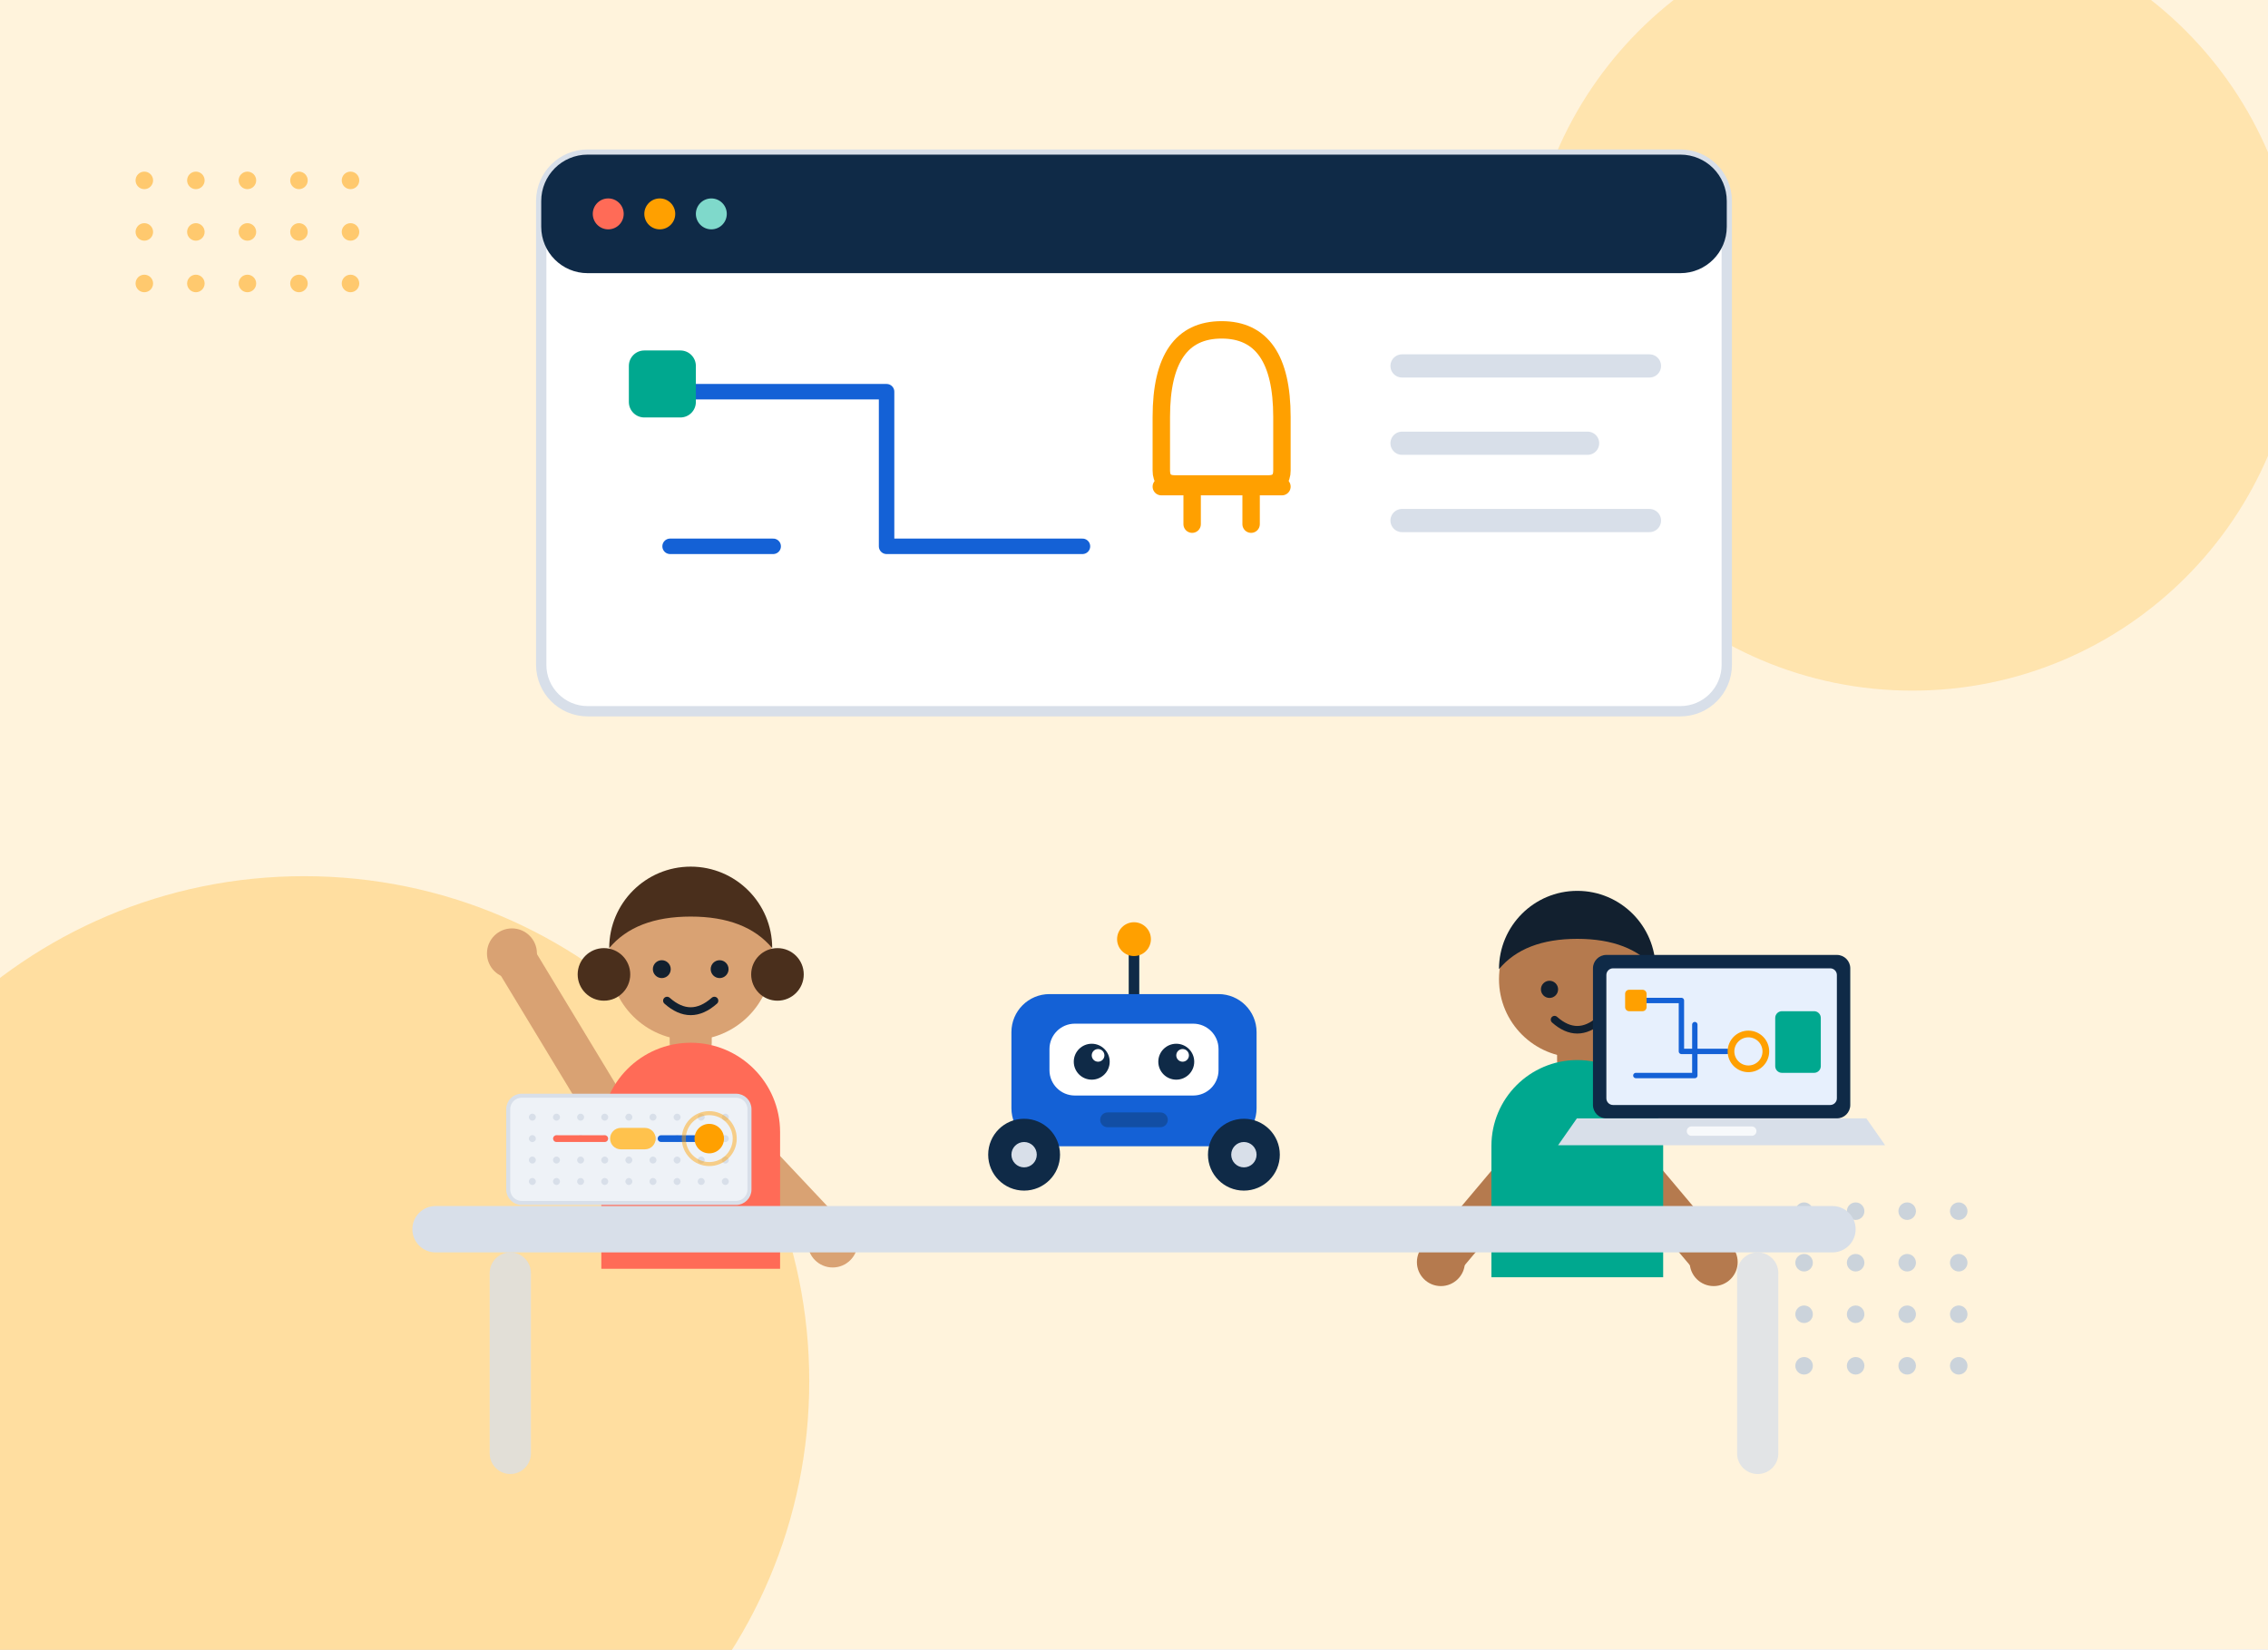
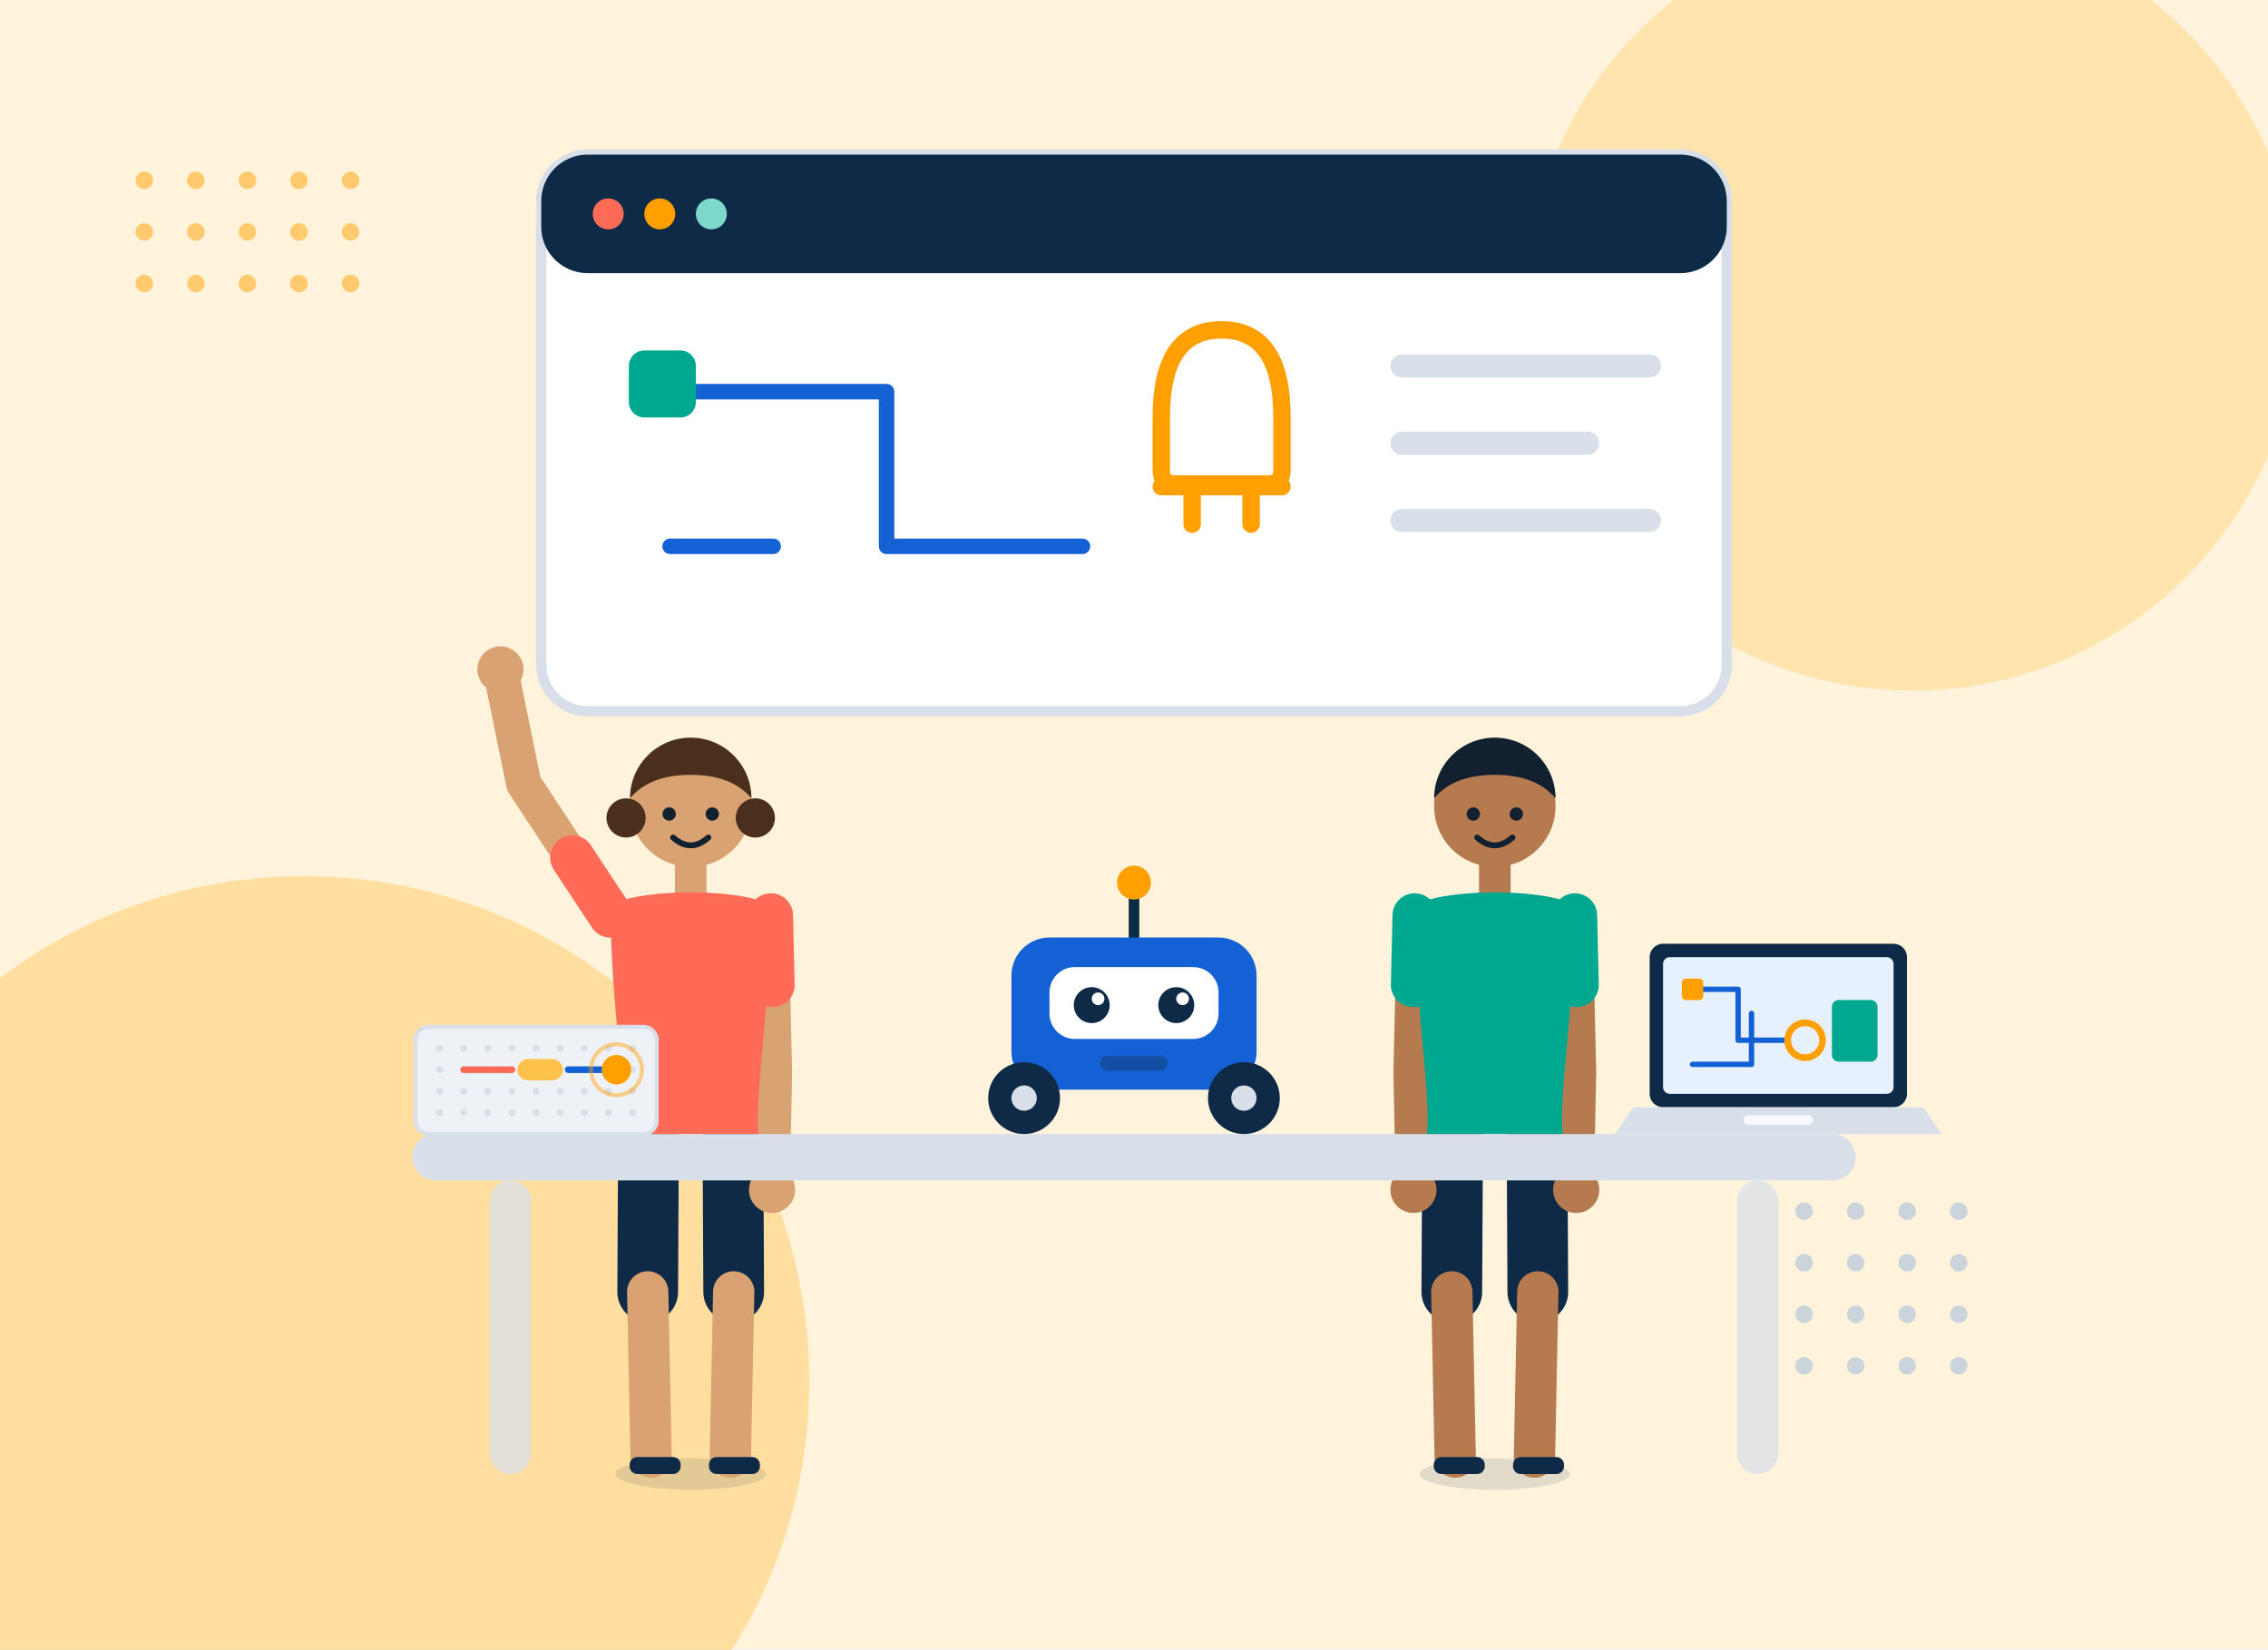
<svg xmlns="http://www.w3.org/2000/svg" viewBox="0 0 880 640" width="880" height="640" role="img">
  <rect width="880" height="640" fill="#FFF3DC" />
  <circle cx="742" cy="118" r="150" fill="#FFC24D" opacity=".32" />
  <circle cx="118" cy="536" r="196" fill="#FFC24D" opacity=".42" />
  <g fill="#FFA000" opacity="0.5">
    <circle cx="56" cy="70" r="3.4" />
    <circle cx="76" cy="70" r="3.4" />
    <circle cx="96" cy="70" r="3.4" />
    <circle cx="116" cy="70" r="3.4" />
    <circle cx="136" cy="70" r="3.4" />
    <circle cx="56" cy="90" r="3.4" />
    <circle cx="76" cy="90" r="3.4" />
    <circle cx="96" cy="90" r="3.4" />
    <circle cx="116" cy="90" r="3.4" />
    <circle cx="136" cy="90" r="3.4" />
    <circle cx="56" cy="110" r="3.4" />
    <circle cx="76" cy="110" r="3.4" />
    <circle cx="96" cy="110" r="3.4" />
    <circle cx="116" cy="110" r="3.4" />
    <circle cx="136" cy="110" r="3.4" />
  </g>
  <g fill="#1461D6" opacity="0.22">
    <circle cx="700" cy="470" r="3.4" />
    <circle cx="720" cy="470" r="3.4" />
    <circle cx="740" cy="470" r="3.4" />
    <circle cx="760" cy="470" r="3.4" />
    <circle cx="700" cy="490" r="3.4" />
    <circle cx="720" cy="490" r="3.4" />
    <circle cx="740" cy="490" r="3.4" />
    <circle cx="760" cy="490" r="3.4" />
    <circle cx="700" cy="510" r="3.4" />
    <circle cx="720" cy="510" r="3.4" />
    <circle cx="740" cy="510" r="3.4" />
    <circle cx="760" cy="510" r="3.4" />
    <circle cx="700" cy="530" r="3.4" />
    <circle cx="720" cy="530" r="3.4" />
    <circle cx="740" cy="530" r="3.4" />
    <circle cx="760" cy="530" r="3.4" />
  </g>
  <g transform="translate(440,168)">
    <rect x="-230" y="-108" width="460" height="216" rx="18" fill="#FFFFFF" stroke="#D8DFE9" stroke-width="4" />
    <rect x="-230" y="-108" width="460" height="46" rx="18" fill="#0F2A47" />
    <circle cx="-204" cy="-85" r="6" fill="#FF6B57" />
    <circle cx="-184" cy="-85" r="6" fill="#FFA000" />
    <circle cx="-164" cy="-85" r="6" fill="#7FD9CB" />
    <g fill="none" stroke="#1461D6" stroke-width="6" stroke-linecap="round" stroke-linejoin="round">
      <path d="M-180,-16 H-96 V44 H-20" />
      <path d="M-180,44 H-140" />
    </g>
    <rect x="-196" y="-32" width="26" height="26" rx="6" fill="#00A88F" />
    <g transform="translate(8,-40) scale(0.52)" fill="none" stroke="#FFA000" stroke-width="13">
      <path d="M5,105 V65 Q5,0 50,0 Q95,0 95,65 V105 Q95,115 85,115 H15 Q5,115 5,105 Z" stroke-linejoin="round" />
      <path d="M5,117 H95" stroke-linecap="round" />
      <path d="M28,124 V145 M72,124 V145" stroke-linecap="round" />
    </g>
    <path d="M104,-26 h96 M104,4 h72 M104,34 h96" stroke="#D8DFE9" stroke-width="9" stroke-linecap="round" />
  </g>
-   <g transform="translate(268,372) scale(1.02)">
-     <rect x="-8" y="18" width="16" height="20" rx="6" fill="#D9A273" />
-     <path d="M-22,74 L-68,-2" stroke="#D9A273" stroke-width="16" stroke-linecap="round" />
-     <path d="M22,74 L54,108" stroke="#D9A273" stroke-width="16" stroke-linecap="round" />
-     <circle cx="-68" cy="-2" r="9.5" fill="#D9A273" />
-     <circle cx="54" cy="108" r="9.5" fill="#D9A273" />
-     <path d="M-34,118 v-52 a34,34 0 0 1 68,0 v52 z" fill="#FF6B57" />
+   <g transform="translate(268,312.84) scale(0.76)">
+     <ellipse cx="0" cy="341" rx="38.44" ry="8.06" fill="#0F2A47" opacity=".12" />
+     <path d="M-21.526,163.68 L-21.957,248" stroke="#0F2A47" stroke-width="31" stroke-linecap="round" />
+     <path d="M-21.957,248 L-20.235,332.32" stroke="#D9A273" stroke-width="21.08" stroke-linecap="round" />
+     <rect x="-31.172" y="332.32" width="26.04" height="8.68" rx="3.906" fill="#0F2A47" />
+     <path d="M21.526,163.68 L21.957,248" stroke="#0F2A47" stroke-width="31" stroke-linecap="round" />
+     <path d="M21.957,248 L20.235,332.32" stroke="#D9A273" stroke-width="21.08" stroke-linecap="round" />
+     <rect x="9.298" y="332.32" width="26.04" height="8.68" rx="3.906" fill="#0F2A47" />
+     <path d="M-40.92,55.8 L-85.25,-11.501 L-97.154,-69.831" fill="none" stroke="#D9A273" stroke-width="17.98" stroke-linecap="round" stroke-linejoin="round" />
+     <circle cx="-97.154" cy="-69.831" r="11.78" fill="#D9A273" />
+     <path d="M40.92,55.8 L42.78,136.4 L41.54,195.92" fill="none" stroke="#D9A273" stroke-width="17.98" stroke-linecap="round" stroke-linejoin="round" />
+     <circle cx="41.54" cy="195.92" r="11.78" fill="#D9A273" />
+     <rect x="-8.06" y="19.22" width="16.12" height="38.44" rx="5.58" fill="#D9A273" />
+     <path d="M-34.72,167.4              C-32.29,150.35 -40.92,98.735 -40.92,52.7              a40.92,8.68 0 0 1 81.84,0              C40.92,98.735 32.29,150.35 34.72,167.4 z" fill="#FF6B57" />
+     <path d="M-40.92,55.8                      L-60.425,26.188" stroke="#FF6B57" stroke-width="22.655" stroke-linecap="round" />
+     <path d="M40.92,55.8                      L41.738,91.264" stroke="#FF6B57" stroke-width="22.655" stroke-linecap="round" />
    <g transform="scale(1)">
      <circle cx="0" cy="0" r="31" fill="#D9A273" />
      <path d="M-31,-4 a31,31 0 0 1 62,0 q-10,-12 -31,-12 T-31,-4 z" fill="#4A2F1C" />
      <circle cx="-33" cy="6" r="10" fill="#4A2F1C" />
      <circle cx="33" cy="6" r="10" fill="#4A2F1C" />
      <circle cx="-11" cy="4" r="3.4" fill="#12202F" />
      <circle cx="11" cy="4" r="3.4" fill="#12202F" />
      <path d="M-9,16 q9,8 18,0" fill="none" stroke="#12202F" stroke-width="3" stroke-linecap="round" />
    </g>
  </g>
-   <g transform="translate(612,380) scale(0.98)">
-     <rect x="-8" y="18" width="16" height="20" rx="6" fill="#B57A4E" />
-     <path d="M-22,74 L-54,112" stroke="#B57A4E" stroke-width="16" stroke-linecap="round" />
-     <path d="M22,74 L54,112" stroke="#B57A4E" stroke-width="16" stroke-linecap="round" />
-     <circle cx="-54" cy="112" r="9.5" fill="#B57A4E" />
-     <circle cx="54" cy="112" r="9.5" fill="#B57A4E" />
-     <path d="M-34,118 v-52 a34,34 0 0 1 68,0 v52 z" fill="#00A88F" />
+   <g transform="translate(580,312.84) scale(0.76)">
+     <ellipse cx="0" cy="341" rx="38.44" ry="8.06" fill="#0F2A47" opacity=".12" />
+     <path d="M-21.526,163.68 L-21.957,248" stroke="#0F2A47" stroke-width="31" stroke-linecap="round" />
+     <path d="M-21.957,248 L-20.235,332.32" stroke="#B57A4E" stroke-width="21.08" stroke-linecap="round" />
+     <rect x="-31.172" y="332.32" width="26.04" height="8.68" rx="3.906" fill="#0F2A47" />
+     <path d="M21.526,163.68 L21.957,248" stroke="#0F2A47" stroke-width="31" stroke-linecap="round" />
+     <path d="M21.957,248 L20.235,332.32" stroke="#B57A4E" stroke-width="21.08" stroke-linecap="round" />
+     <rect x="9.298" y="332.32" width="26.04" height="8.68" rx="3.906" fill="#0F2A47" />
+     <path d="M-40.92,55.8 L-42.78,136.4 L-41.54,195.92" fill="none" stroke="#B57A4E" stroke-width="17.98" stroke-linecap="round" stroke-linejoin="round" />
+     <circle cx="-41.54" cy="195.92" r="11.78" fill="#B57A4E" />
+     <path d="M40.92,55.8 L42.78,136.4 L41.54,195.92" fill="none" stroke="#B57A4E" stroke-width="17.98" stroke-linecap="round" stroke-linejoin="round" />
+     <circle cx="41.54" cy="195.92" r="11.78" fill="#B57A4E" />
+     <rect x="-8.06" y="19.22" width="16.12" height="38.44" rx="5.58" fill="#B57A4E" />
+     <path d="M-34.72,167.4              C-32.29,150.35 -40.92,98.735 -40.92,52.7              a40.92,8.68 0 0 1 81.84,0              C40.92,98.735 32.29,150.35 34.72,167.4 z" fill="#00A88F" />
+     <path d="M-40.92,55.8                      L-41.738,91.264" stroke="#00A88F" stroke-width="22.655" stroke-linecap="round" />
+     <path d="M40.92,55.8                      L41.738,91.264" stroke="#00A88F" stroke-width="22.655" stroke-linecap="round" />
    <g transform="scale(1)">
      <circle cx="0" cy="0" r="31" fill="#B57A4E" />
      <path d="M-31,-4 a31,31 0 0 1 62,0 q-10,-12 -31,-12 T-31,-4 z" fill="#12202F" />
      <circle cx="-11" cy="4" r="3.4" fill="#12202F" />
      <circle cx="11" cy="4" r="3.4" fill="#12202F" />
      <path d="M-9,16 q9,8 18,0" fill="none" stroke="#12202F" stroke-width="3" stroke-linecap="round" />
    </g>
  </g>
-   <g transform="translate(440,468)">
+   <g transform="translate(440,440.064)">
    <rect x="-280" y="0" width="560" height="18" rx="9" fill="#D8DFE9" />
-     <rect x="-250" y="18" width="16" height="86" rx="8" fill="#D8DFE9" opacity=".75" />
-     <rect x="234" y="18" width="16" height="86" rx="8" fill="#D8DFE9" opacity=".75" />
+     <rect x="-250" y="18" width="16" height="113.936" rx="8" fill="#D8DFE9" opacity=".75" />
+     <rect x="234" y="18" width="16" height="113.936" rx="8" fill="#D8DFE9" opacity=".75" />
  </g>
-   <g transform="translate(440,412) scale(0.82)">
+   <g transform="translate(440,390.044) scale(0.82)">
    <path d="M0,-52 V-30" stroke="#0F2A47" stroke-width="5" stroke-linecap="round" />
    <circle cx="0" cy="-58" r="8" fill="#FFA000" />
    <rect x="-58" y="-32" width="116" height="72" rx="18" fill="#1461D6" />
    <rect x="-40" y="-18" width="80" height="34" rx="12" fill="#FFFFFF" />
    <circle cx="-20" cy="0" r="8.5" fill="#0F2A47" />
    <circle cx="20" cy="0" r="8.5" fill="#0F2A47" />
    <circle cx="-17" cy="-3" r="3" fill="#FFFFFF" />
    <circle cx="23" cy="-3" r="3" fill="#FFFFFF" />
    <rect x="-16" y="24" width="32" height="7" rx="3.5" fill="#0F2A47" opacity=".35" />
    <circle cx="-52" cy="44" r="17" fill="#0F2A47" />
    <circle cx="52" cy="44" r="17" fill="#0F2A47" />
    <circle cx="-52" cy="44" r="6" fill="#D8DFE9" />
    <circle cx="52" cy="44" r="6" fill="#D8DFE9" />
  </g>
-   <g transform="translate(668,408) scale(0.52)">
+   <g transform="translate(690,403.664) scale(0.52)">
    <rect x="-96" y="-72" width="192" height="122" rx="10" fill="#0F2A47" />
    <rect x="-86" y="-62" width="172" height="102" rx="5" fill="#E7F0FD" />
    <g fill="none" stroke="#1461D6" stroke-width="4" stroke-linecap="round" stroke-linejoin="round">
      <path d="M-64,-38 H-30 V0 H4" />
      <path d="M-64,18 H-20 V-20" />
    </g>
    <rect x="-72" y="-46" width="16" height="16" rx="3" fill="#FFA000" />
    <circle cx="20" cy="0" r="13" fill="none" stroke="#FFA000" stroke-width="5" />
    <rect x="40" y="-30" width="34" height="46" rx="5" fill="#00A88F" />
    <path d="M-108,50 H108 l14,20 H-122 z" fill="#D8DFE9" />
    <rect x="-26" y="56" width="52" height="7" rx="3.5" fill="#FFFFFF" opacity=".8" />
  </g>
-   <g transform="translate(244,446) scale(0.52)">
+   <g transform="translate(208,419.264) scale(0.52)">
    <rect x="-90" y="-40" width="180" height="80" rx="10" fill="#EEF2F7" stroke="#D8DFE9" stroke-width="3" />
    <circle cx="-72" cy="-24" r="2.6" fill="#D8DFE9" />
    <circle cx="-72" cy="-8" r="2.6" fill="#D8DFE9" />
    <circle cx="-72" cy="8" r="2.6" fill="#D8DFE9" />
    <circle cx="-72" cy="24" r="2.6" fill="#D8DFE9" />
    <circle cx="-54" cy="-24" r="2.6" fill="#D8DFE9" />
    <circle cx="-54" cy="-8" r="2.6" fill="#D8DFE9" />
    <circle cx="-54" cy="8" r="2.6" fill="#D8DFE9" />
    <circle cx="-54" cy="24" r="2.6" fill="#D8DFE9" />
    <circle cx="-36" cy="-24" r="2.6" fill="#D8DFE9" />
    <circle cx="-36" cy="-8" r="2.6" fill="#D8DFE9" />
    <circle cx="-36" cy="8" r="2.6" fill="#D8DFE9" />
    <circle cx="-36" cy="24" r="2.6" fill="#D8DFE9" />
    <circle cx="-18" cy="-24" r="2.6" fill="#D8DFE9" />
    <circle cx="-18" cy="-8" r="2.6" fill="#D8DFE9" />
    <circle cx="-18" cy="8" r="2.6" fill="#D8DFE9" />
    <circle cx="-18" cy="24" r="2.6" fill="#D8DFE9" />
    <circle cx="0" cy="-24" r="2.6" fill="#D8DFE9" />
    <circle cx="0" cy="-8" r="2.6" fill="#D8DFE9" />
    <circle cx="0" cy="8" r="2.6" fill="#D8DFE9" />
    <circle cx="0" cy="24" r="2.6" fill="#D8DFE9" />
    <circle cx="18" cy="-24" r="2.6" fill="#D8DFE9" />
    <circle cx="18" cy="-8" r="2.6" fill="#D8DFE9" />
    <circle cx="18" cy="8" r="2.6" fill="#D8DFE9" />
    <circle cx="18" cy="24" r="2.6" fill="#D8DFE9" />
    <circle cx="36" cy="-24" r="2.6" fill="#D8DFE9" />
    <circle cx="36" cy="-8" r="2.6" fill="#D8DFE9" />
    <circle cx="36" cy="8" r="2.6" fill="#D8DFE9" />
    <circle cx="36" cy="24" r="2.6" fill="#D8DFE9" />
    <circle cx="54" cy="-24" r="2.6" fill="#D8DFE9" />
    <circle cx="54" cy="-8" r="2.6" fill="#D8DFE9" />
    <circle cx="54" cy="8" r="2.6" fill="#D8DFE9" />
    <circle cx="54" cy="24" r="2.6" fill="#D8DFE9" />
    <circle cx="72" cy="-24" r="2.6" fill="#D8DFE9" />
    <circle cx="72" cy="-8" r="2.6" fill="#D8DFE9" />
    <circle cx="72" cy="8" r="2.6" fill="#D8DFE9" />
    <circle cx="72" cy="24" r="2.6" fill="#D8DFE9" />
    <path d="M-54,-8 H-18" stroke="#FF6B57" stroke-width="5" stroke-linecap="round" />
    <rect x="-14" y="-16" width="34" height="16" rx="8" fill="#FFC24D" />
    <path d="M24,-8 H54" stroke="#1461D6" stroke-width="5" stroke-linecap="round" />
    <circle cx="60" cy="-8" r="11" fill="#FFA000" />
    <circle cx="60" cy="-8" r="19" fill="none" stroke="#FFA000" stroke-width="3" opacity=".45" />
  </g>
</svg>
